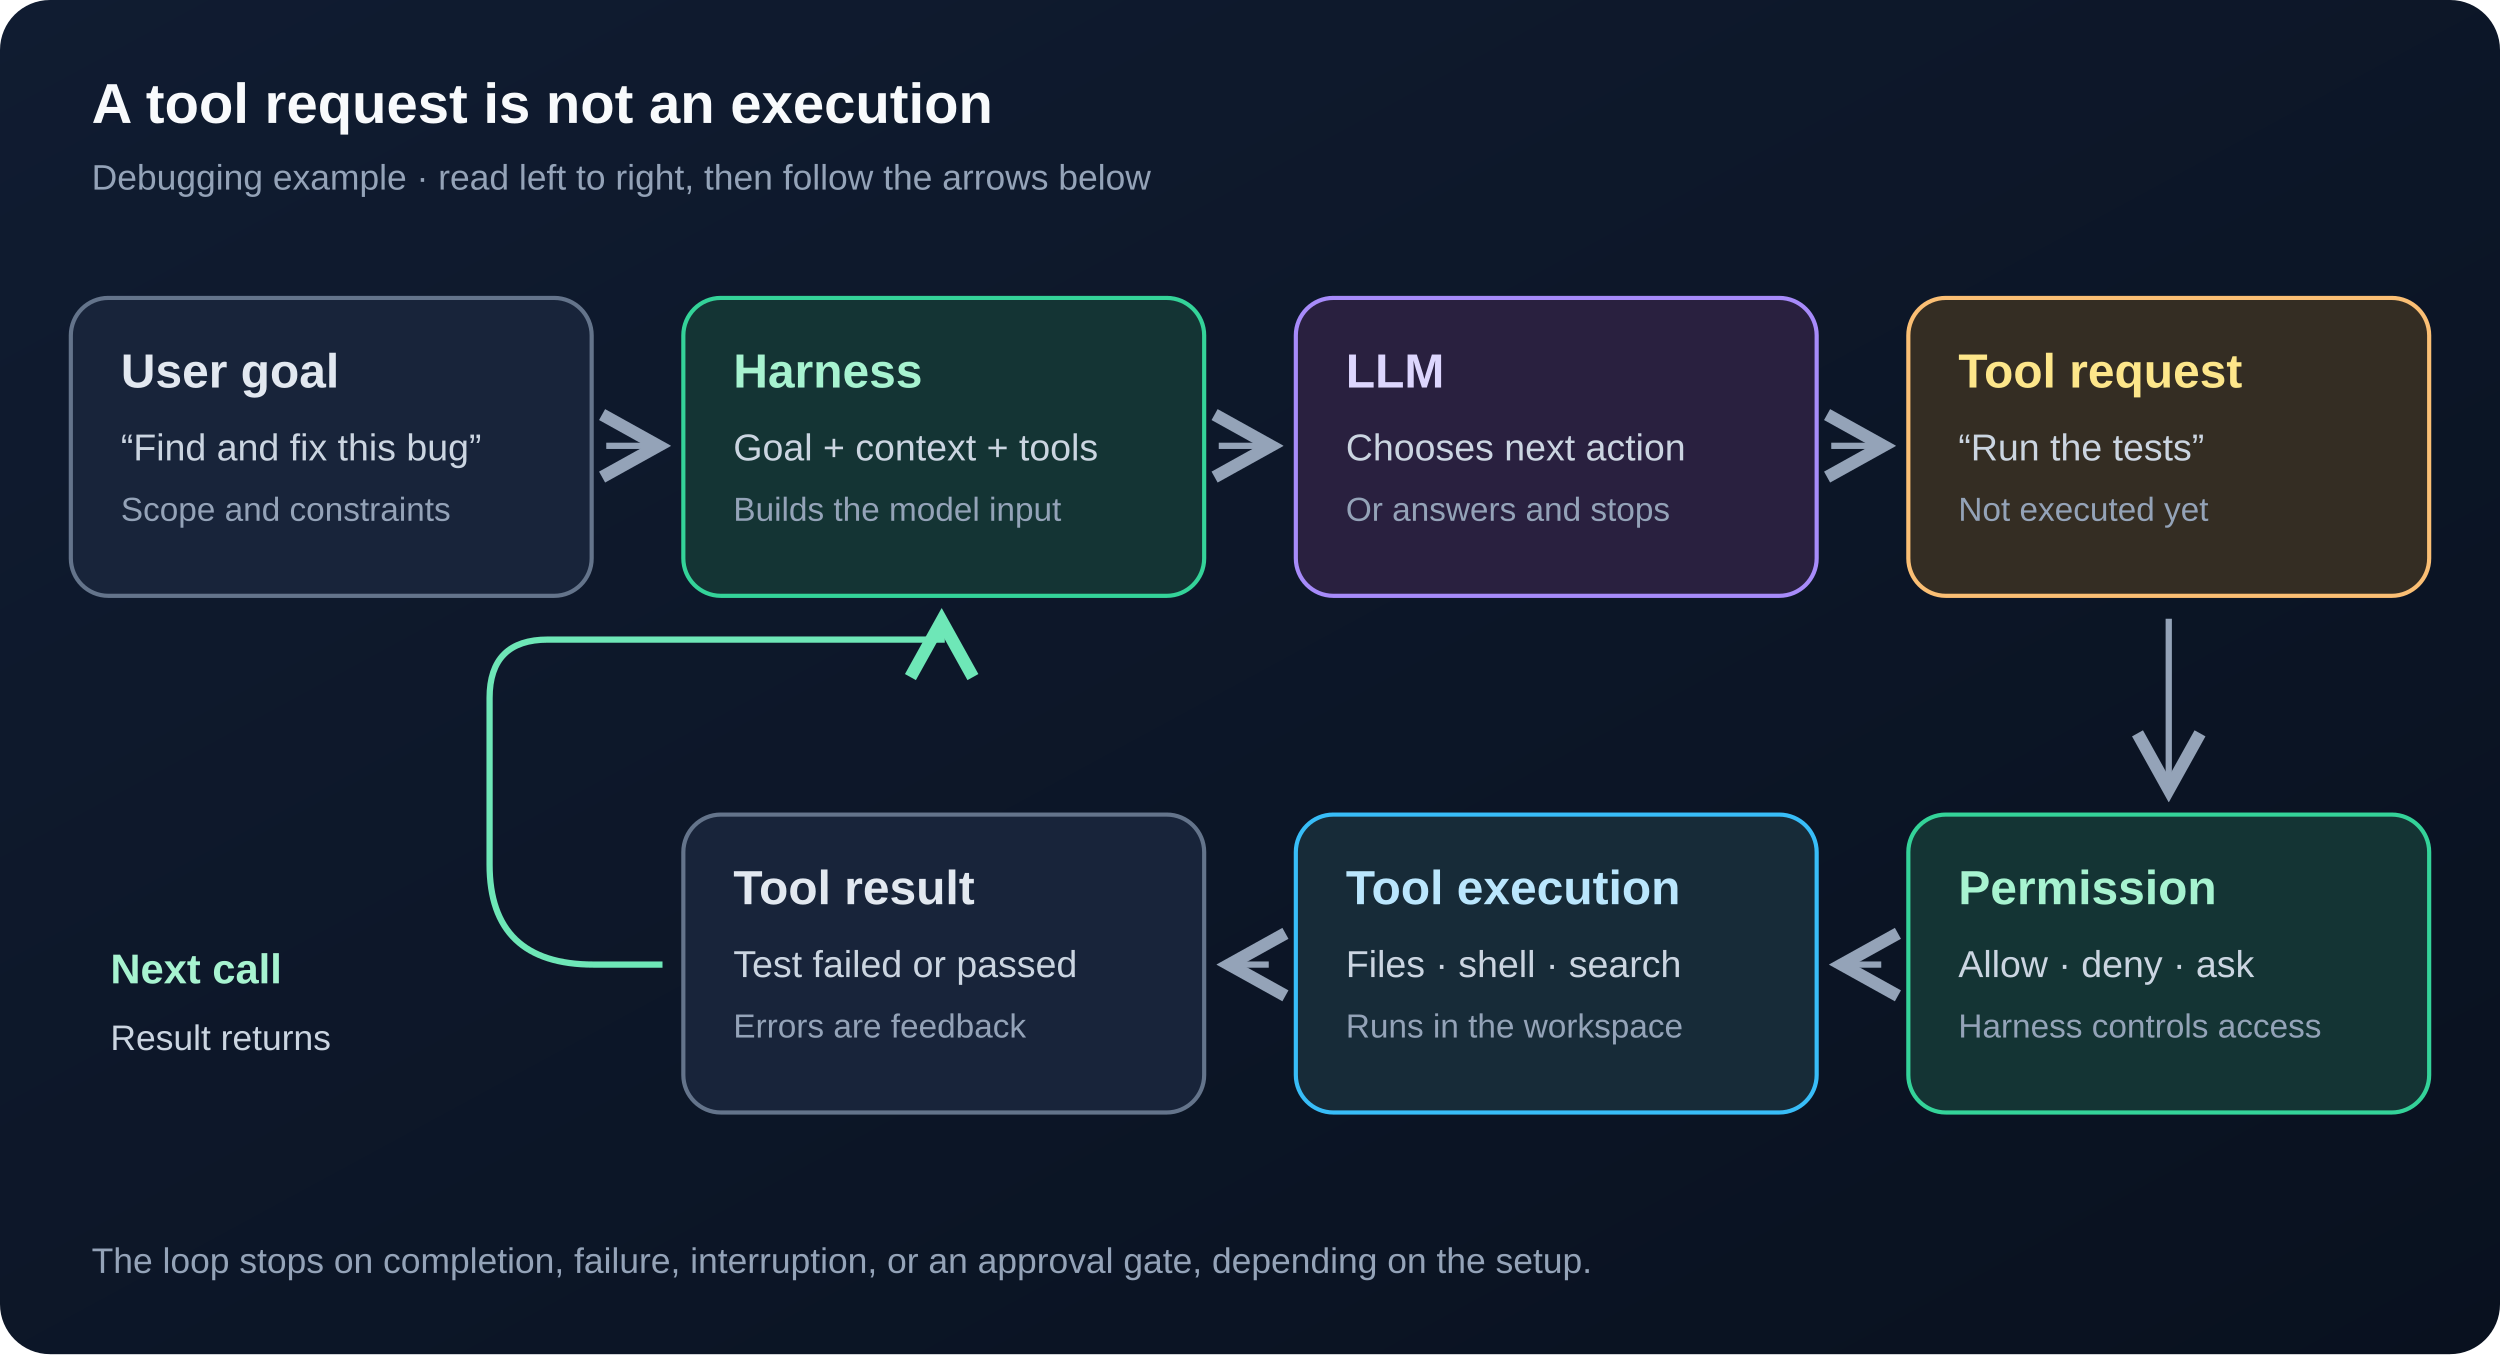
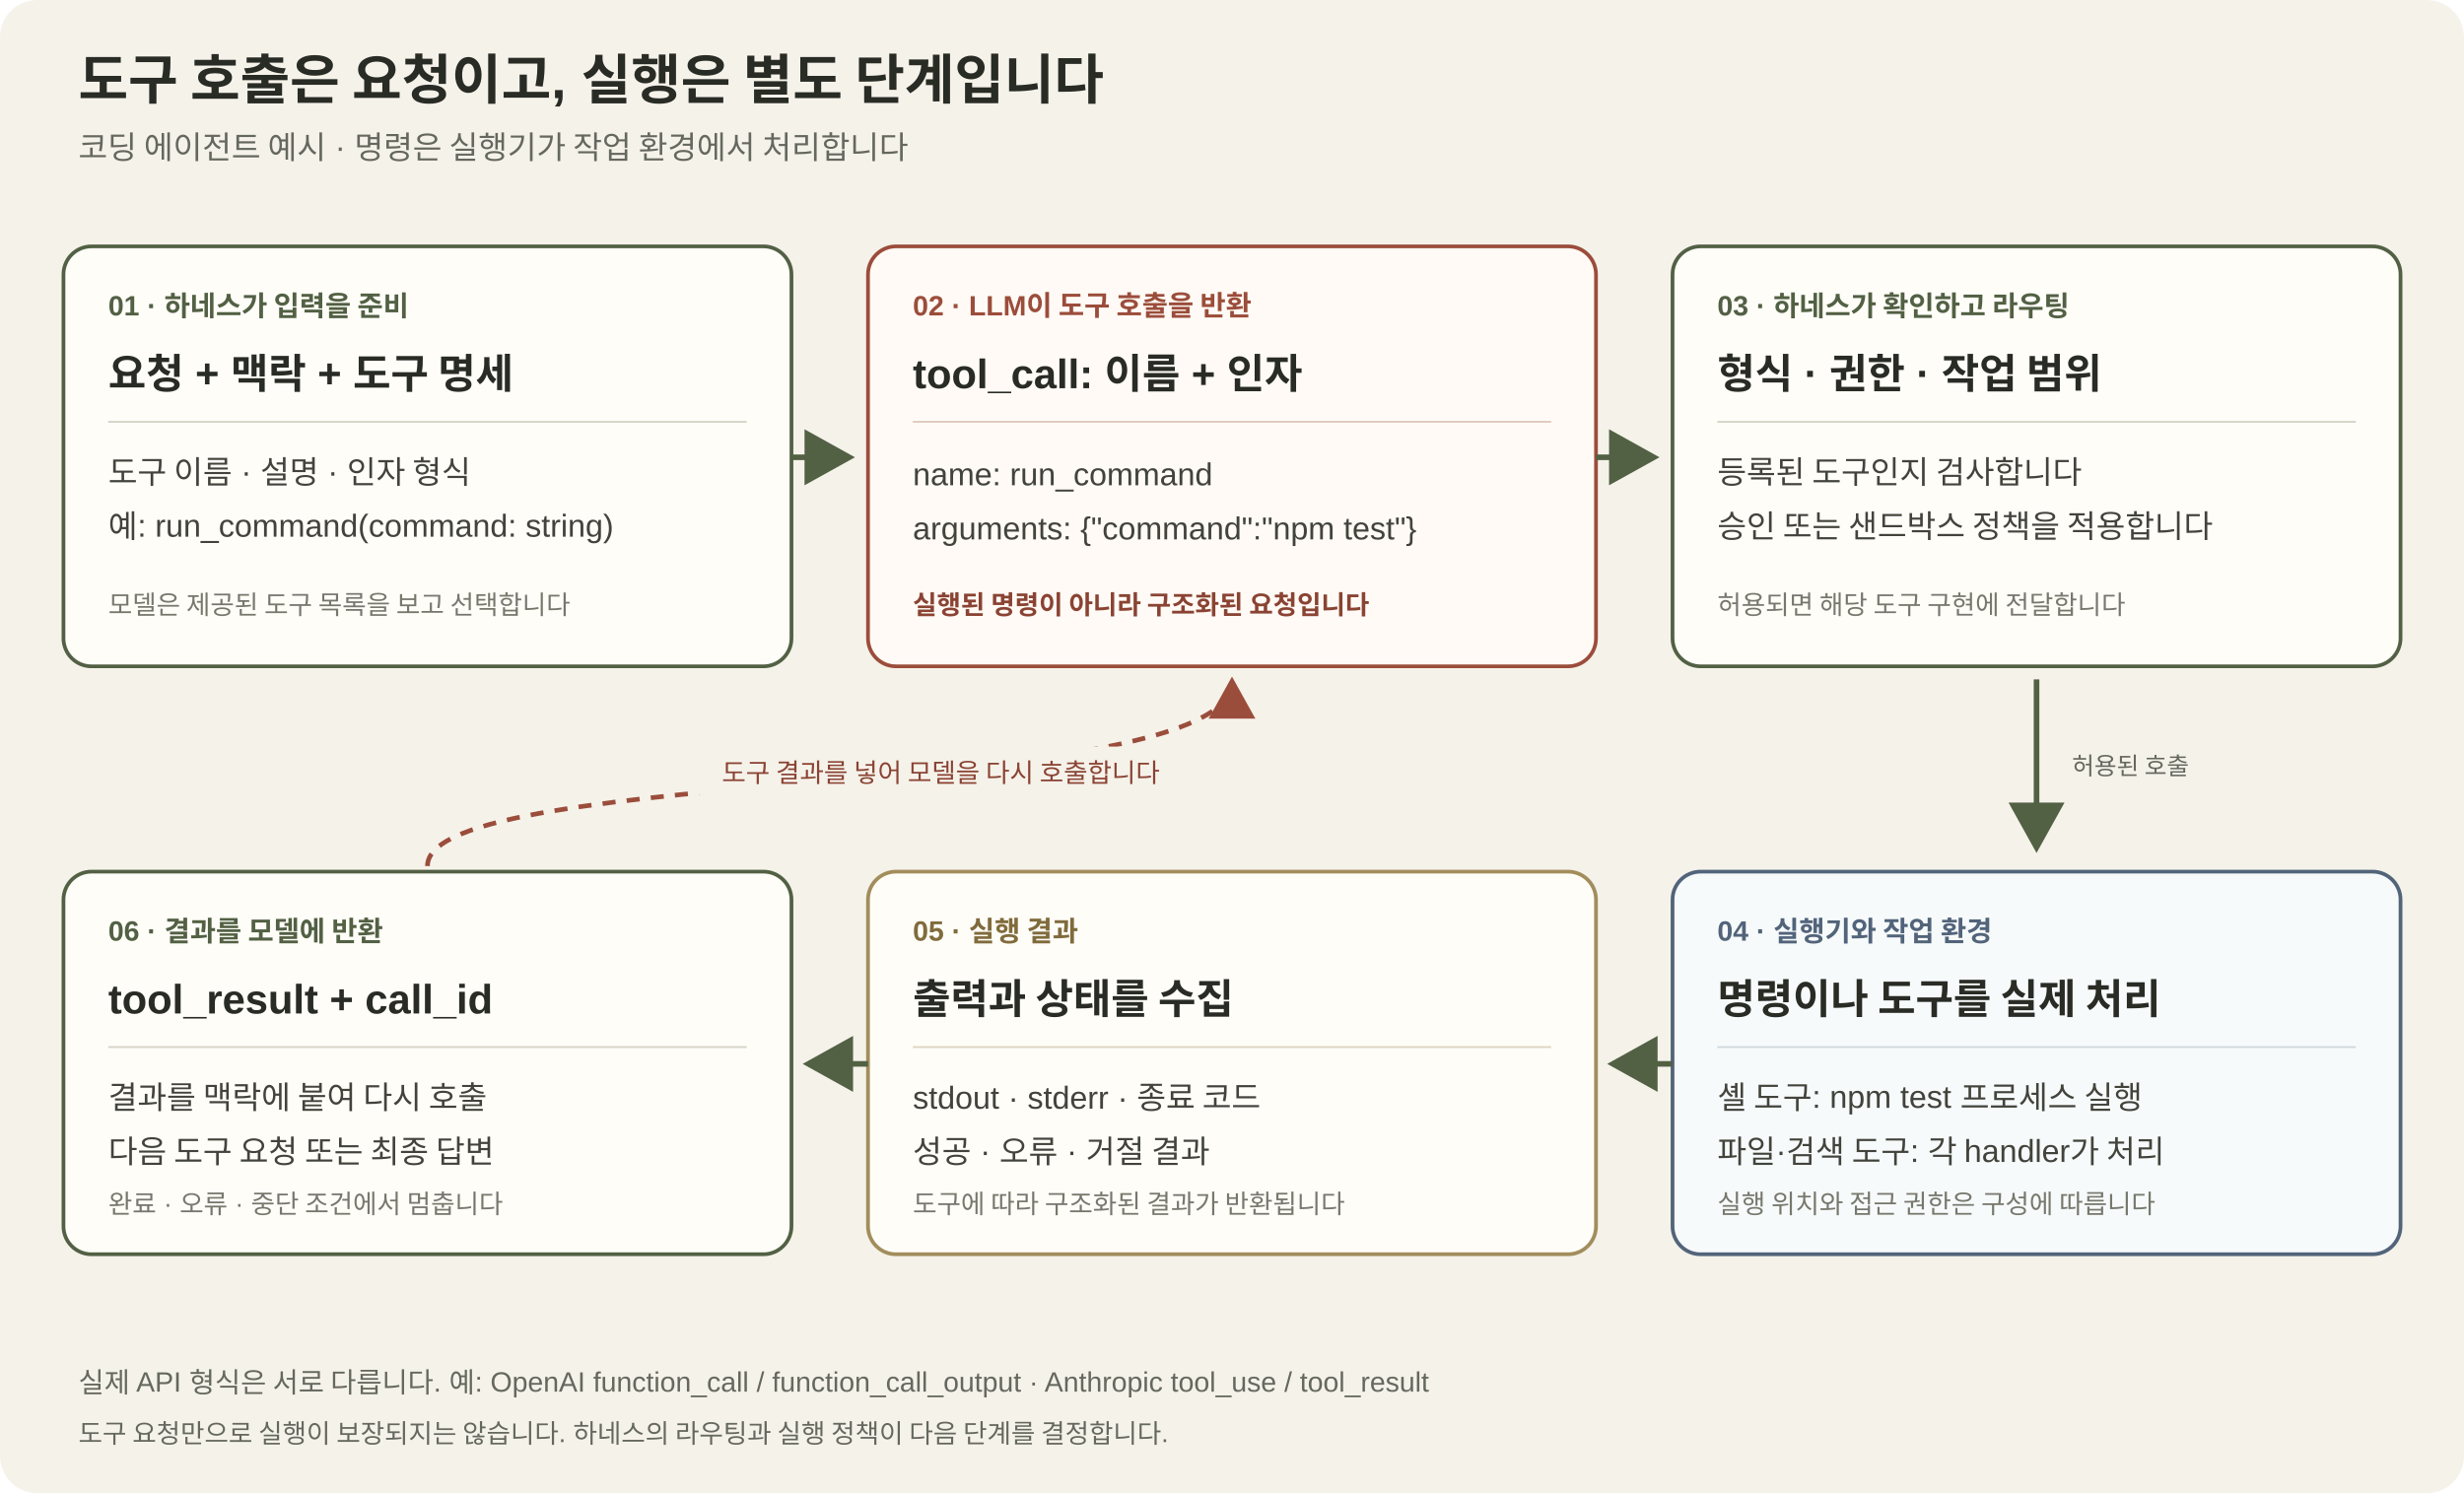
- <svg xmlns="http://www.w3.org/2000/svg" width="1200" height="650" viewBox="0 0 1200 650" role="img" aria-labelledby="title desc">
+ <svg xmlns="http://www.w3.org/2000/svg" width="1320" height="800" viewBox="0 0 1320 800" role="img" aria-labelledby="title desc">
  <defs>
-     <linearGradient id="bg" x2="1" y2="1">
-       <stop stop-color="#101c31" />
-       <stop offset="1" stop-color="#09111f" />
-     </linearGradient>
-     <marker id="arrow" markerWidth="12" markerHeight="12" refX="10" refY="6" orient="auto">
-       <path d="M1 1L10 6 1 11" fill="none" stroke="#94a3b8" stroke-width="2" />
+     <marker id="arrow" markerWidth="10" markerHeight="10" refX="8" refY="5" orient="auto">
+       <path d="M0 0L9 5L0 10Z" fill="#526044" />
    </marker>
-     <marker id="loop" markerWidth="12" markerHeight="12" refX="10" refY="6" orient="auto">
-       <path d="M1 1L10 6 1 11" fill="none" stroke="#6ee7b7" stroke-width="2" />
+     <marker id="returnArrow" markerWidth="10" markerHeight="10" refX="8" refY="5" orient="auto">
+       <path d="M0 0L9 5L0 10Z" fill="#9b4d3b" />
    </marker>
  </defs>
-   <rect width="1200" height="650" rx="24" fill="url(#bg)" />
-   <text x="44" y="59" fill="#f8fafc" font-size="27" font-weight="700" font-family="Arial, sans-serif">A tool request is not an execution</text>
-   <text x="44" y="91" fill="#94a3b8" font-size="17" font-family="Arial, sans-serif">Debugging example · read left to right, then follow the arrows below</text>
-   <g font-family="Arial, sans-serif">
-     <rect x="34" y="143" width="250" height="143" rx="18" fill="#18243a" stroke="#64748b" stroke-width="2" />
-     <text x="58" y="186" fill="#e2e8f0" font-size="23" font-weight="700">User goal</text>
-     <text x="58" y="221" fill="#cbd5e1" font-size="18">“Find and fix this bug”</text>
-     <text x="58" y="250" fill="#94a3b8" font-size="16">Scope and constraints</text>
-     <rect x="328" y="143" width="250" height="143" rx="18" fill="#143434" stroke="#34d399" stroke-width="2" />
-     <text x="352" y="186" fill="#a7f3d0" font-size="23" font-weight="700">Harness</text>
-     <text x="352" y="221" fill="#cbd5e1" font-size="18">Goal + context + tools</text>
-     <text x="352" y="250" fill="#94a3b8" font-size="16">Builds the model input</text>
-     <rect x="622" y="143" width="250" height="143" rx="18" fill="#29203f" stroke="#a78bfa" stroke-width="2" />
-     <text x="646" y="186" fill="#ddd6fe" font-size="23" font-weight="700">LLM</text>
-     <text x="646" y="221" fill="#cbd5e1" font-size="18">Chooses next action</text>
-     <text x="646" y="250" fill="#94a3b8" font-size="16">Or answers and stops</text>
-     <rect x="916" y="143" width="250" height="143" rx="18" fill="#342d23" stroke="#fbbf74" stroke-width="2" />
-     <text x="940" y="186" fill="#fde68a" font-size="23" font-weight="700">Tool request</text>
-     <text x="940" y="221" fill="#cbd5e1" font-size="18">“Run the tests”</text>
-     <text x="940" y="250" fill="#94a3b8" font-size="16">Not executed yet</text>
-     <rect x="916" y="391" width="250" height="143" rx="18" fill="#143434" stroke="#34d399" stroke-width="2" />
-     <text x="940" y="434" fill="#a7f3d0" font-size="23" font-weight="700">Permission</text>
-     <text x="940" y="469" fill="#cbd5e1" font-size="18">Allow · deny · ask</text>
-     <text x="940" y="498" fill="#94a3b8" font-size="16">Harness controls access</text>
-     <rect x="622" y="391" width="250" height="143" rx="18" fill="#172b38" stroke="#38bdf8" stroke-width="2" />
-     <text x="646" y="434" fill="#bae6fd" font-size="23" font-weight="700">Tool execution</text>
-     <text x="646" y="469" fill="#cbd5e1" font-size="18">Files · shell · search</text>
-     <text x="646" y="498" fill="#94a3b8" font-size="16">Runs in the workspace</text>
-     <rect x="328" y="391" width="250" height="143" rx="18" fill="#18243a" stroke="#64748b" stroke-width="2" />
-     <text x="352" y="434" fill="#e2e8f0" font-size="23" font-weight="700">Tool result</text>
-     <text x="352" y="469" fill="#cbd5e1" font-size="18">Test failed or passed</text>
-     <text x="352" y="498" fill="#94a3b8" font-size="16">Errors are feedback</text>
-     <text x="53" y="472" fill="#a7f3d0" font-size="20" font-weight="700">Next call</text>
-     <text x="53" y="504" fill="#cbd5e1" font-size="17">Result returns</text>
+   <rect width="1320" height="800" rx="20" fill="#f5f2ea" />
+   <text x="42" y="53" fill="#292b25" font-size="29" font-weight="700" font-family="'Noto Sans KR', Arial, sans-serif">도구 호출은 요청이고, 실행은 별도 단계입니다</text>
+   <text x="42" y="85" fill="#65685e" font-size="17" font-family="'Noto Sans KR', Arial, sans-serif">코딩 에이전트 예시 · 명령은 실행기가 작업 환경에서 처리합니다</text>
+   <g font-family="'Noto Sans KR', Arial, sans-serif">
+     <rect x="34" y="132" width="390" height="225" rx="15" fill="#fffdf8" stroke="#526044" stroke-width="2" />
+     <text x="58" y="169" fill="#526044" font-size="15" font-weight="700">01 · 하네스가 입력을 준비</text>
+     <text x="58" y="208" fill="#292b25" font-size="22" font-weight="700">요청 + 맥락 + 도구 명세</text>
+     <line x1="58" y1="226" x2="400" y2="226" stroke="#d6d3c7" />
+     <text x="58" y="259" fill="#42443c" font-size="17">도구 이름 · 설명 · 인자 형식</text>
+     <text x="58" y="288" fill="#42443c" font-size="17">예: run_command(command: string)</text>
+     <text x="58" y="329" fill="#77786d" font-size="14">모델은 제공된 도구 목록을 보고 선택합니다</text>
+     <rect x="465" y="132" width="390" height="225" rx="15" fill="#fffaf5" stroke="#9b4d3b" stroke-width="2" />
+     <text x="489" y="169" fill="#9b4d3b" font-size="15" font-weight="700">02 · LLM이 도구 호출을 반환</text>
+     <text x="489" y="208" fill="#292b25" font-size="22" font-weight="700">tool_call: 이름 + 인자</text>
+     <line x1="489" y1="226" x2="831" y2="226" stroke="#dfc9bf" />
+     <text x="489" y="260" fill="#42443c" font-size="17">name: run_command</text>
+     <text x="489" y="289" fill="#42443c" font-size="17">arguments: {"command":"npm test"}</text>
+     <text x="489" y="329" fill="#8a4333" font-size="14" font-weight="700">실행된 명령이 아니라 구조화된 요청입니다</text>
+     <rect x="896" y="132" width="390" height="225" rx="15" fill="#fffdf8" stroke="#526044" stroke-width="2" />
+     <text x="920" y="169" fill="#526044" font-size="15" font-weight="700">03 · 하네스가 확인하고 라우팅</text>
+     <text x="920" y="208" fill="#292b25" font-size="22" font-weight="700">형식 · 권한 · 작업 범위</text>
+     <line x1="920" y1="226" x2="1262" y2="226" stroke="#d6d3c7" />
+     <text x="920" y="259" fill="#42443c" font-size="17">등록된 도구인지 검사합니다</text>
+     <text x="920" y="288" fill="#42443c" font-size="17">승인 또는 샌드박스 정책을 적용합니다</text>
+     <text x="920" y="329" fill="#77786d" font-size="14">허용되면 해당 도구 구현에 전달합니다</text>
+     <rect x="896" y="467" width="390" height="205" rx="15" fill="#f7fafb" stroke="#52647a" stroke-width="2" />
+     <text x="920" y="504" fill="#52647a" font-size="15" font-weight="700">04 · 실행기와 작업 환경</text>
+     <text x="920" y="543" fill="#292b25" font-size="22" font-weight="700">명령이나 도구를 실제 처리</text>
+     <line x1="920" y1="561" x2="1262" y2="561" stroke="#d1d8dd" />
+     <text x="920" y="594" fill="#42443c" font-size="17">셸 도구: npm test 프로세스 실행</text>
+     <text x="920" y="623" fill="#42443c" font-size="17">파일·검색 도구: 각 handler가 처리</text>
+     <text x="920" y="650" fill="#77786d" font-size="14">실행 위치와 접근 권한은 구성에 따릅니다</text>
+     <rect x="465" y="467" width="390" height="205" rx="15" fill="#fffdf8" stroke="#a28d5c" stroke-width="2" />
+     <text x="489" y="504" fill="#806b3c" font-size="15" font-weight="700">05 · 실행 결과</text>
+     <text x="489" y="543" fill="#292b25" font-size="22" font-weight="700">출력과 상태를 수집</text>
+     <line x1="489" y1="561" x2="831" y2="561" stroke="#ddd5c1" />
+     <text x="489" y="594" fill="#42443c" font-size="17">stdout · stderr · 종료 코드</text>
+     <text x="489" y="623" fill="#42443c" font-size="17">성공 · 오류 · 거절 결과</text>
+     <text x="489" y="650" fill="#77786d" font-size="14">도구에 따라 구조화된 결과가 반환됩니다</text>
+     <rect x="34" y="467" width="390" height="205" rx="15" fill="#fffdf8" stroke="#526044" stroke-width="2" />
+     <text x="58" y="504" fill="#526044" font-size="15" font-weight="700">06 · 결과를 모델에 반환</text>
+     <text x="58" y="543" fill="#292b25" font-size="22" font-weight="700">tool_result + call_id</text>
+     <line x1="58" y1="561" x2="400" y2="561" stroke="#d6d3c7" />
+     <text x="58" y="594" fill="#42443c" font-size="17">결과를 맥락에 붙여 다시 호출</text>
+     <text x="58" y="623" fill="#42443c" font-size="17">다음 도구 요청 또는 최종 답변</text>
+     <text x="58" y="650" fill="#77786d" font-size="14">완료 · 오류 · 중단 조건에서 멈춥니다</text>
  </g>
-   <g fill="none" stroke="#94a3b8" stroke-width="3" marker-end="url(#arrow)">
-     <path d="M291 214H316" />
-     <path d="M585 214H610" />
-     <path d="M879 214H904" />
-     <path d="M1041 297V379" />
-     <path d="M903 463H884" />
-     <path d="M609 463H590" />
+   <g fill="none" stroke="#526044" stroke-width="3" marker-end="url(#arrow)">
+     <path d="M424 245H455" />
+     <path d="M855 245H886" />
+     <path d="M1091 364V454" />
+     <path d="M896 570H864" />
+     <path d="M465 570H433" />
  </g>
-   <path d="M318 463H285Q235 463 235 415V335Q235 307 263 307H452V298" fill="none" stroke="#6ee7b7" stroke-width="3" marker-end="url(#loop)" />
-   <text x="44" y="611" fill="#94a3b8" font-size="17" font-family="Arial, sans-serif">The loop stops on completion, failure, interruption, or an approval gate, depending on the setup.</text>
+   <text x="1110" y="415" fill="#65685e" font-size="13" font-family="'Noto Sans KR', Arial, sans-serif">허용된 호출</text>
+   <path d="M229 464C229 409 660 430 660 365" fill="none" stroke="#9b4d3b" stroke-width="2.5" stroke-dasharray="7 6" marker-end="url(#returnArrow)" />
+   <rect x="367" y="400" width="275" height="27" rx="13" fill="#f5f2ea" />
+   <text x="504" y="419" fill="#8a4333" font-size="14" text-anchor="middle" font-family="'Noto Sans KR', Arial, sans-serif">도구 결과를 넣어 모델을 다시 호출합니다</text>
+   <text x="42" y="746" fill="#65685e" font-size="15" font-family="'Noto Sans KR', Arial, sans-serif">실제 API 형식은 서로 다릅니다. 예: OpenAI function_call / function_call_output · Anthropic tool_use / tool_result</text>
+   <text x="42" y="773" fill="#65685e" font-size="14" font-family="'Noto Sans KR', Arial, sans-serif">도구 요청만으로 실행이 보장되지는 않습니다. 하네스의 라우팅과 실행 정책이 다음 단계를 결정합니다.</text>
</svg>
